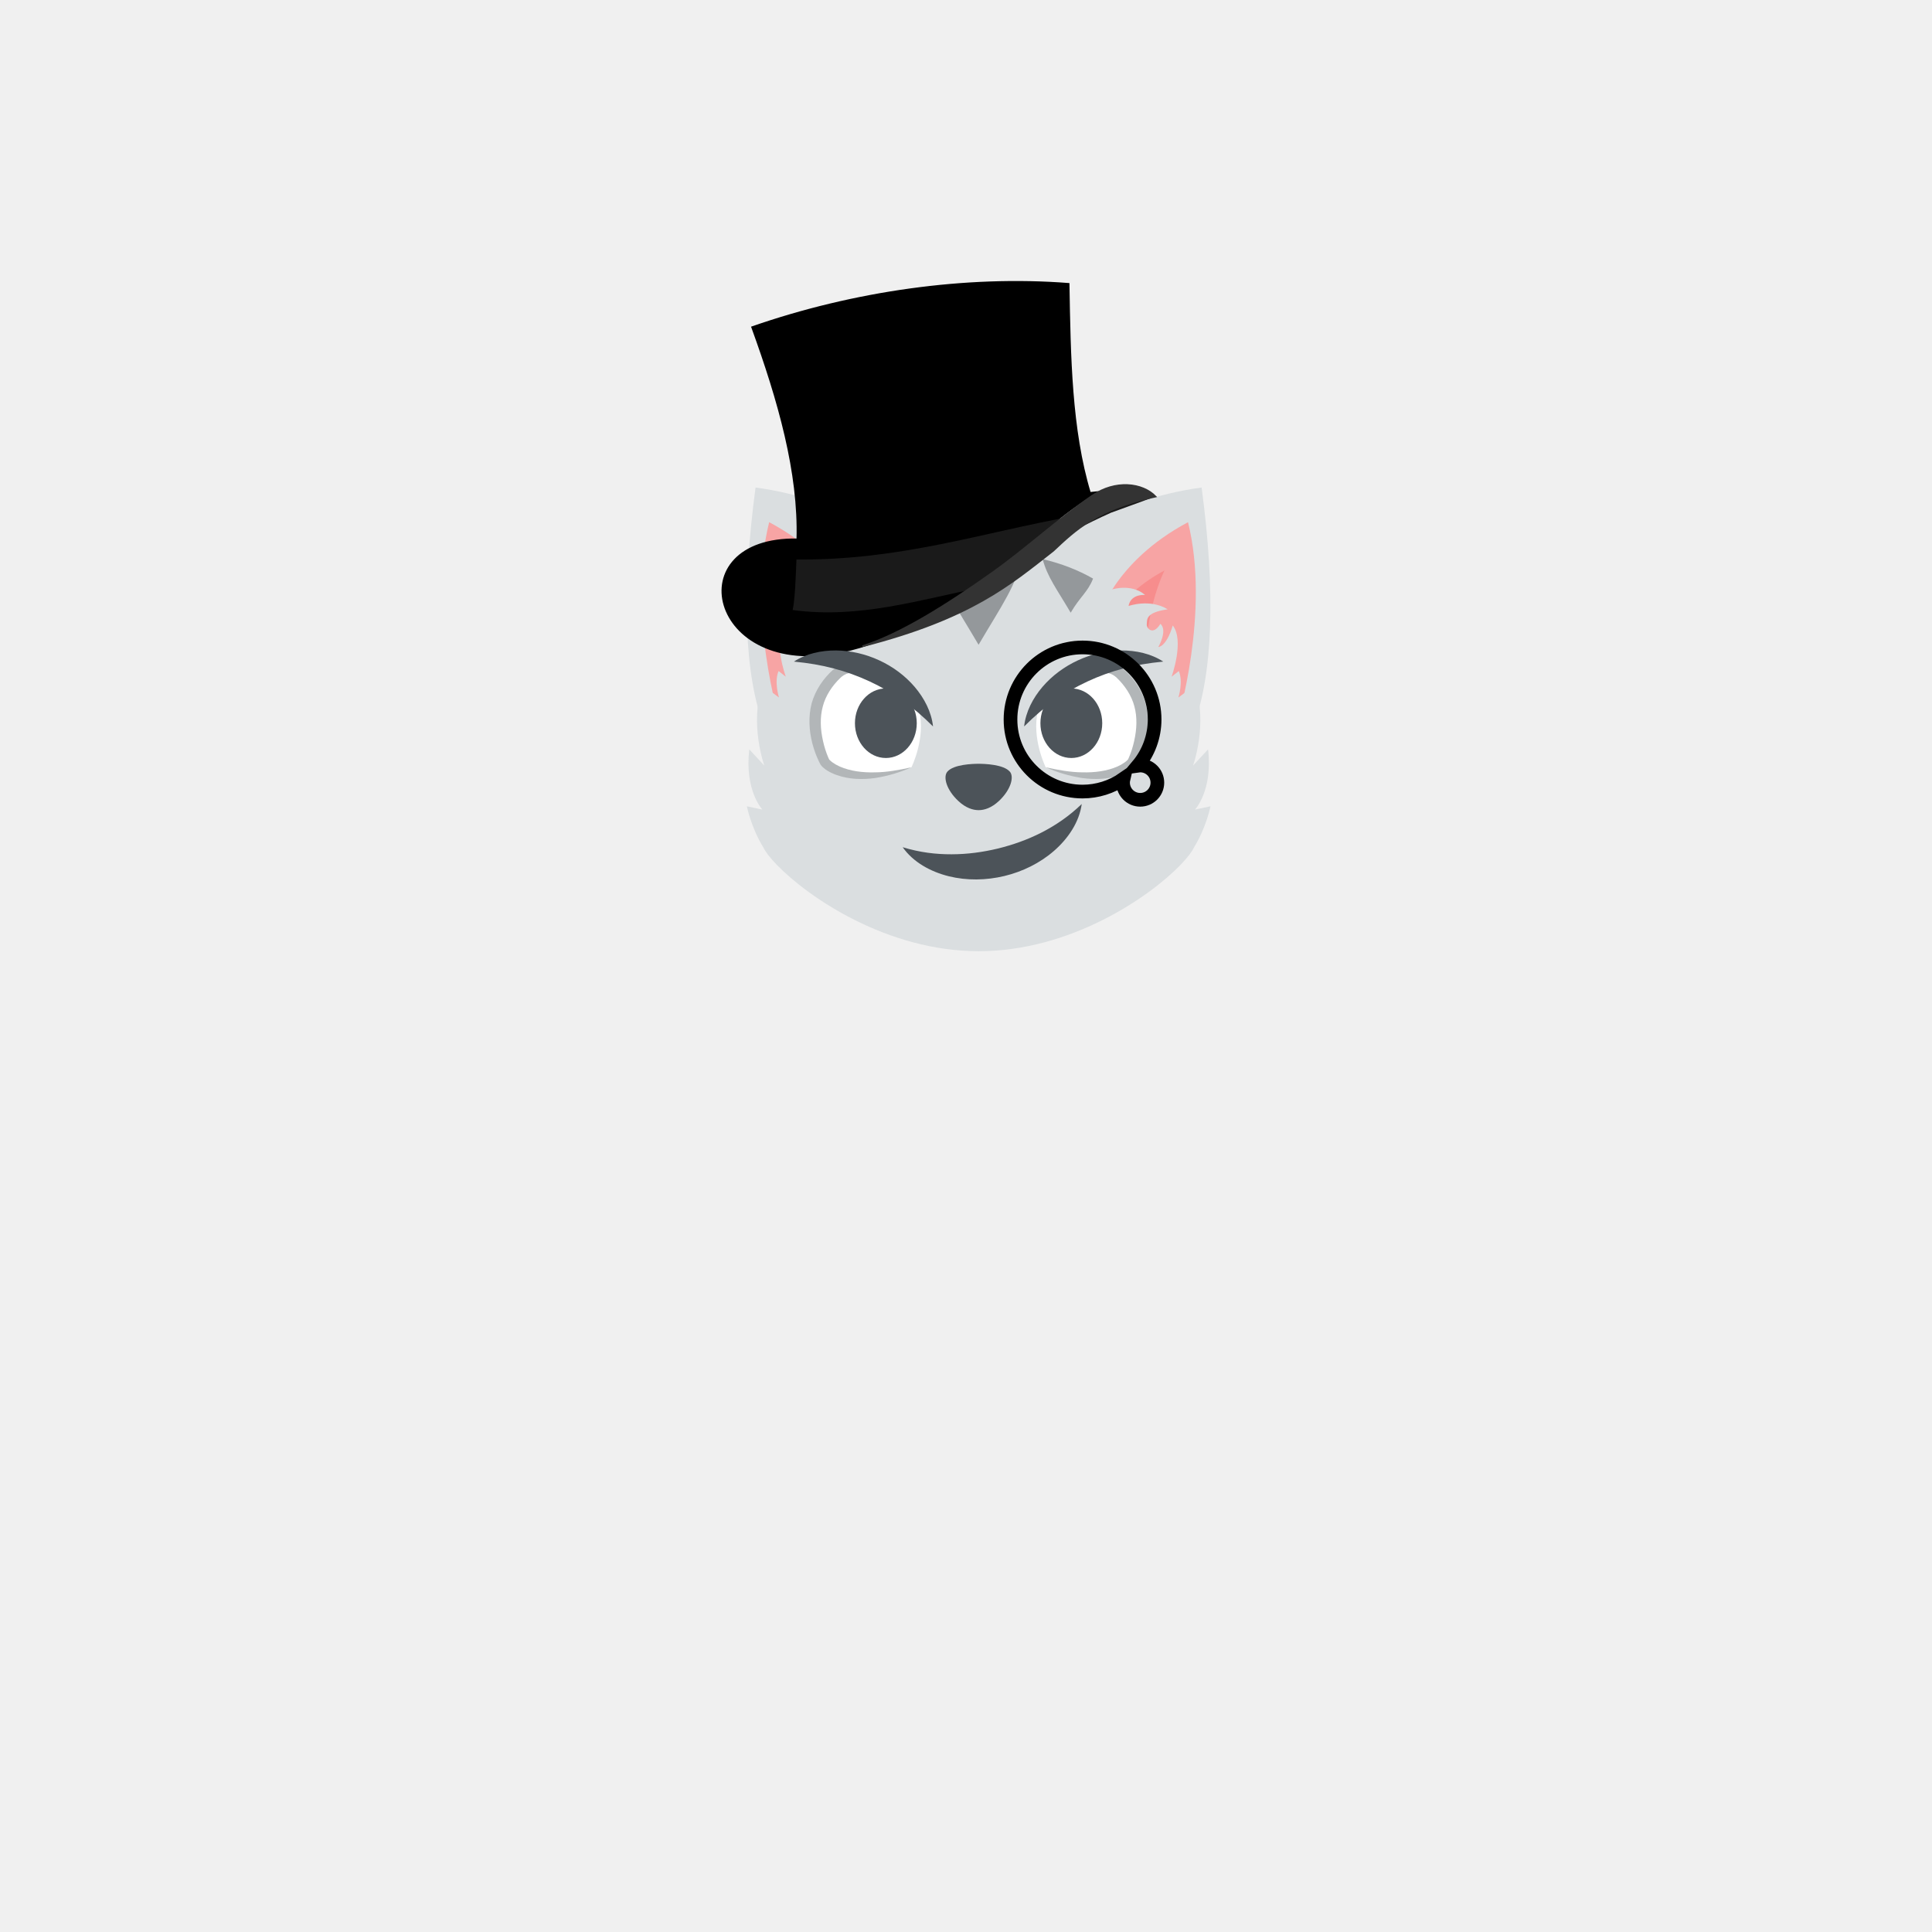
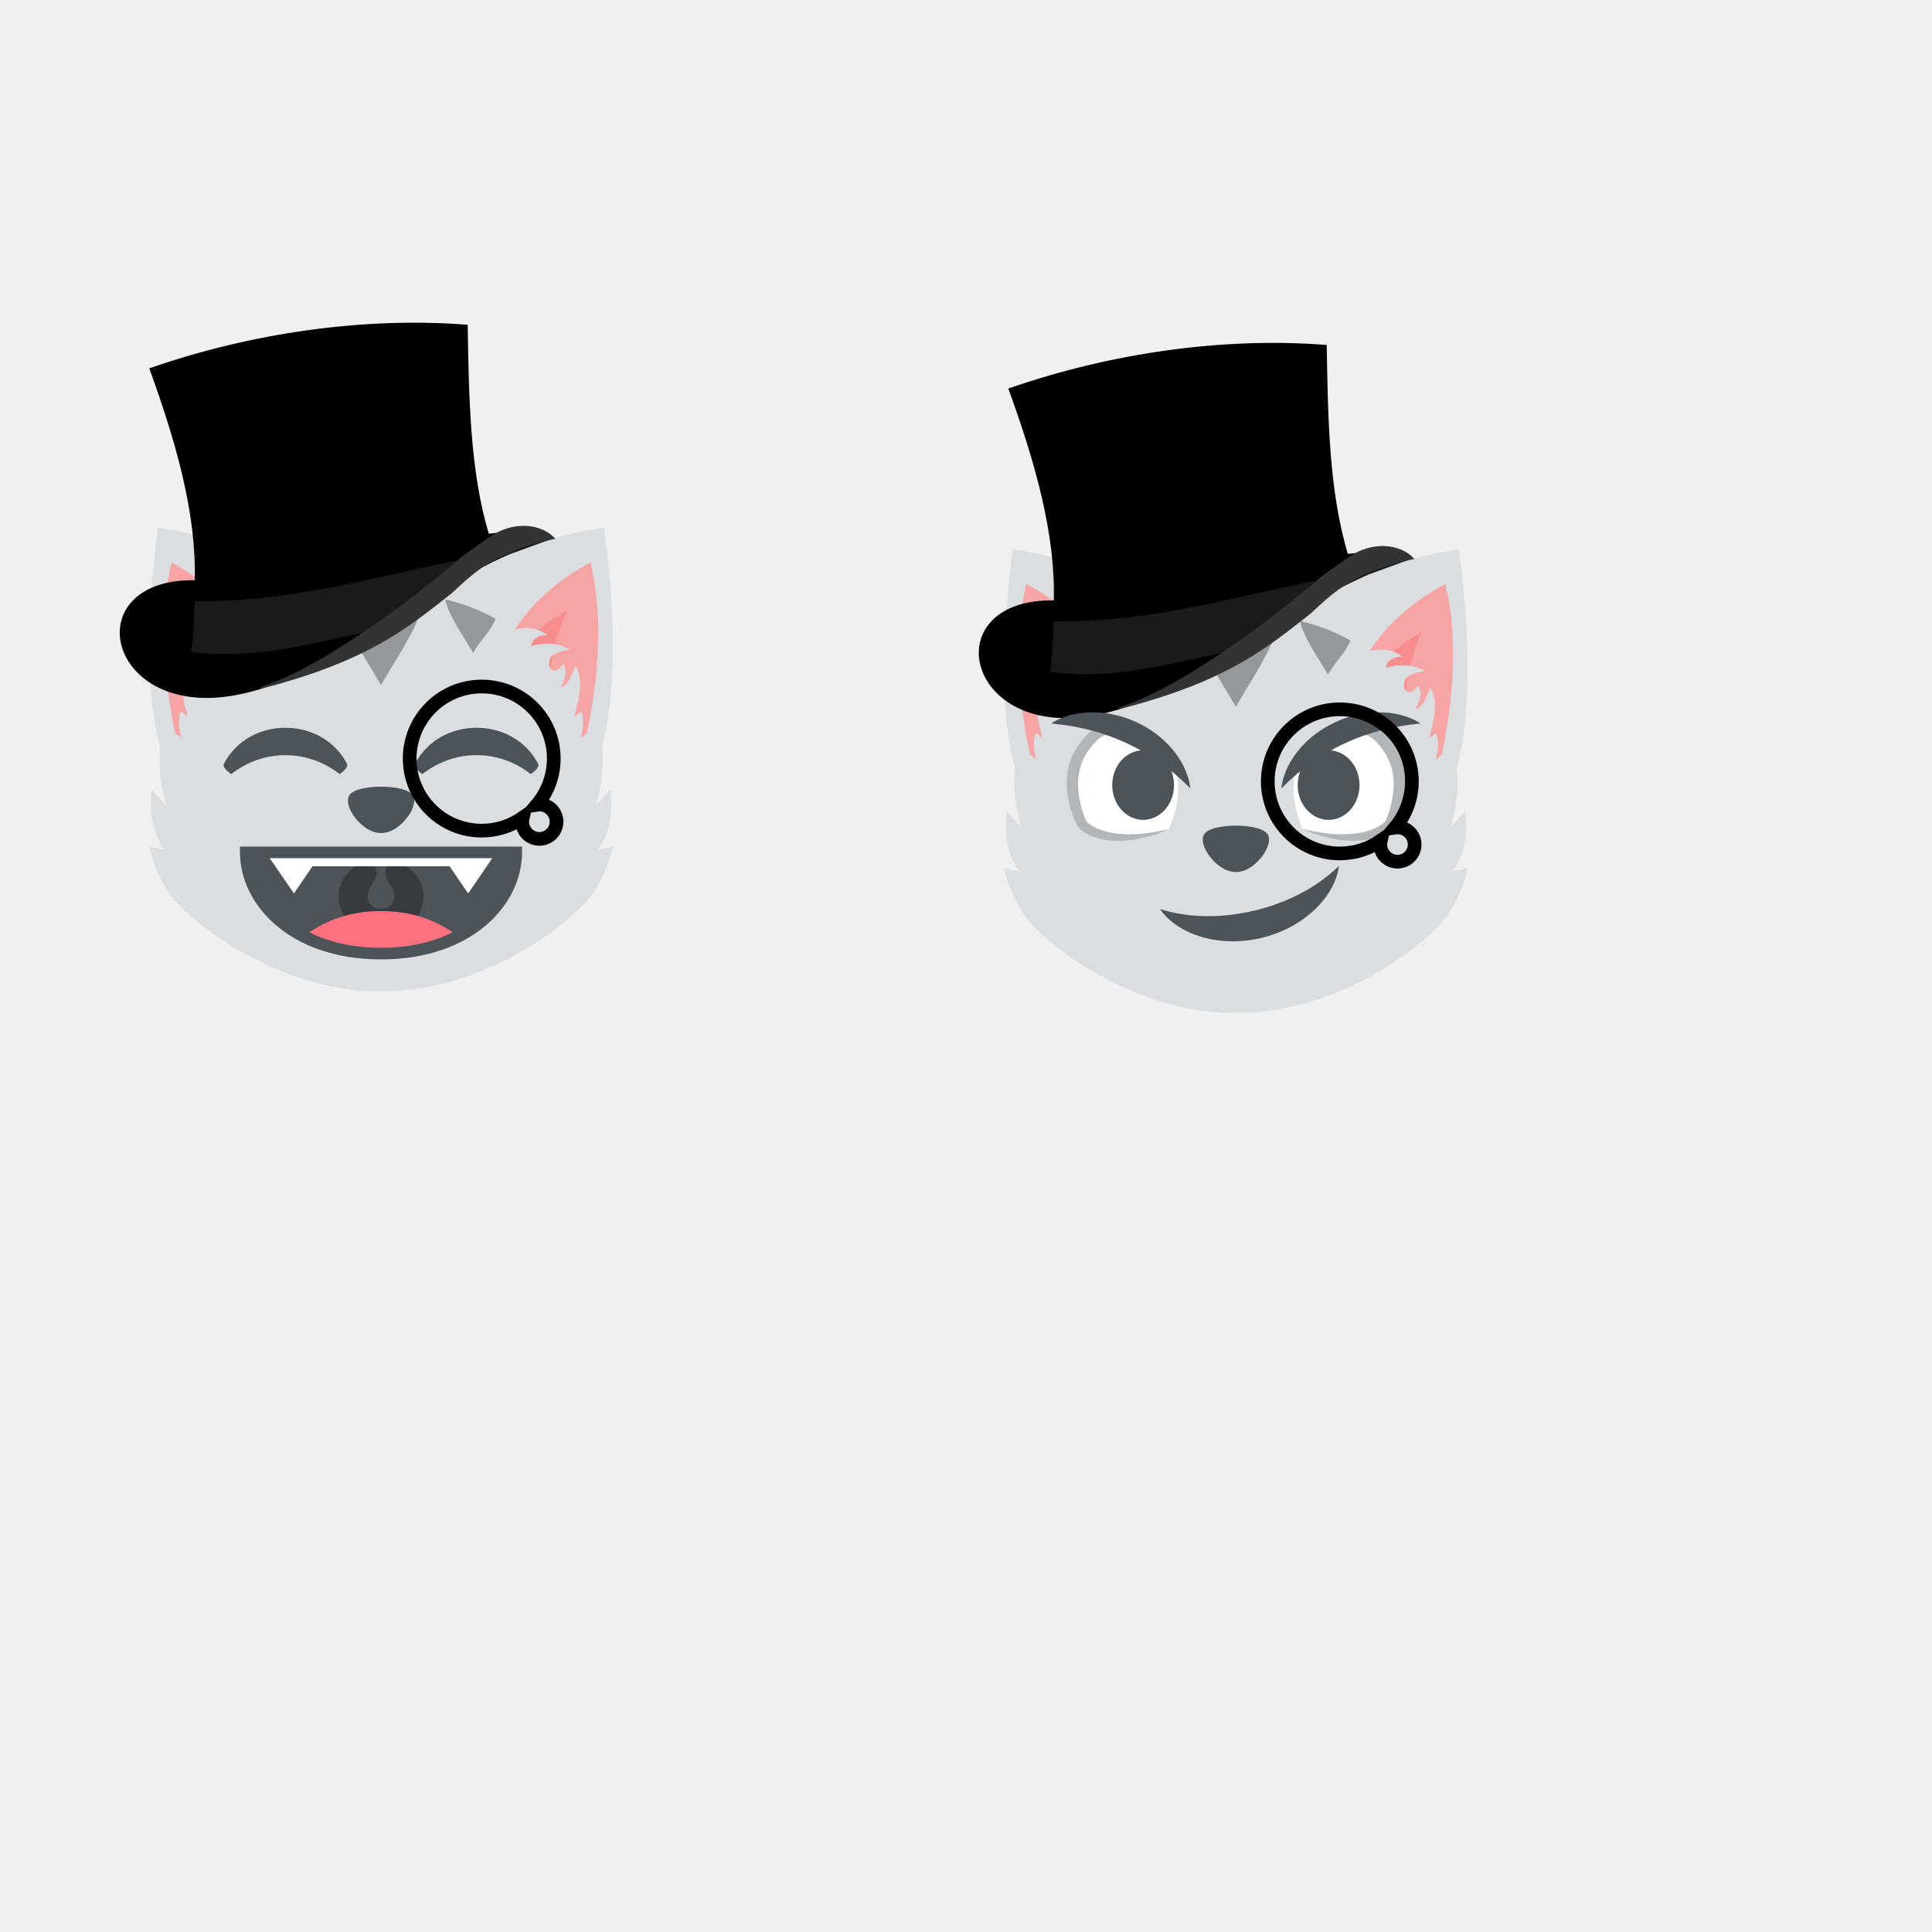
- <svg xmlns="http://www.w3.org/2000/svg" viewBox="0 0 250 250" enable-background="new 0 0 250 250" id="svg3426" version="1.1">
+ <svg xmlns="http://www.w3.org/2000/svg" xmlns:xlink="http://www.w3.org/1999/xlink" viewBox="0 0 250 250" enable-background="new 0 0 250 250" id="svg3426" version="1.1">
  <defs id="defs3474">
    <linearGradient x1="-359.49" x2="-286.38" y1="207.01" gradientUnits="userSpaceOnUse" y2="190.2" id="linearGradient4441">
      <stop offset="0" id="stop4410" />
      <stop offset=".488" stop-color="#333" id="stop4416" />
      <stop offset="1" id="stop4412" />
    </linearGradient>
  </defs>
-   <g id="g4449" transform="translate(-17.40901,14.30274)">
-     <path style="fill:#dadee0" id="path3434" d="m 115.177,48.782 c -1.797,13.431 -1.51,24.233 1.166,31.132 l 24.807,-18.455 c -4.928,-5.093 -14.93,-11.218 -25.973,-12.677 z" />
-     <path style="fill:#dadee0" id="path3428" d="m 172.899,48.782 c 1.797,13.431 1.51,24.233 -1.166,31.132 l -24.808,-18.455 c 4.927,-5.093 14.931,-11.218 25.974,-12.677 z" />
-     <path style="fill:#f7a4a4" id="path3436" d="m 118.3,78.959 10.255,-13.253 c 0,0 -1.938,-7.285 -11.616,-12.438 -2.901,11.656 1.361,25.691 1.361,25.691 z" />
-     <path style="fill:#f7a4a4" id="path3430" d="m 169.776,78.962 -10.256,-13.253 c 0,0 1.939,-7.285 11.617,-12.438 2.901,11.656 -1.361,25.691 -1.361,25.691" />
-     <path style="fill:#f78d8d" id="path3432" d="m 165.872,75.942 -6.352,-8.209 c 0,0 2.574,-5.02 8.568,-8.216 -3.497,7.563 -2.216,16.425 -2.216,16.425" />
-     <path style="fill:#f78d8d" id="path3438" d="m 122.203,75.942 6.352,-8.209 c 0,0 -2.574,-5.02 -8.568,-8.216 3.497,7.563 2.216,16.425 2.216,16.425" />
-     <path style="fill:#dadee0" id="path3440" d="m 170.238,97.536 c 0.844,-0.881 1.414,-1.633 1.66,-2.162 1.631,-2.643 2.145,-5.342 2.145,-5.342 l -2,0.424 c 0,0 2.318,-2.463 1.691,-7.793 l -1.945,2.102 c 0,0 1.945,-5.41 0.254,-10.4 l -2.152,1.588 c 0,0 0.654,-2.031 0.053,-3.422 l -0.932,0.729 c 0,0 1.689,-4.665 0.154,-6.625 -0.855,2.827 -1.871,2.784 -1.871,2.784 0,0 1.242,-2.116 0.273,-3 -0.986,1.594 -1.807,0.558 -1.768,0.079 0.055,-0.637 -0.193,-1.534 2.703,-1.957 -2.314,-1.414 -5.05,-0.43 -5.05,-0.43 0,0 0.098,-1.489 2.123,-1.43 -1.871,-1.593 -4.48,-0.648 -4.48,-0.648 l 0.006,0.017 c -4.111,-3.11 -9.646,-4.902 -17.05,-4.902 -7.408,0 -12.942,1.792 -17.05,4.902 l 0.006,-0.017 c 0,0 -2.609,-0.944 -4.48,0.648 2.027,-0.06 2.125,1.43 2.125,1.43 0,0 -2.742,-0.984 -5.057,0.43 2.898,0.423 2.65,1.32 2.703,1.957 0.039,0.479 -0.779,1.515 -1.768,-0.079 -0.967,0.887 0.275,3 0.275,3 0,0 -1.016,0.043 -1.871,-2.784 -1.537,1.96 0.154,6.625 0.154,6.625 l -0.932,-0.729 c -0.602,1.391 0.053,3.422 0.053,3.422 l -2.154,-1.588 c -1.691,4.99 0.254,10.4 0.254,10.4 l -1.945,-2.102 c -0.625,5.33 1.691,7.793 1.691,7.793 l -2,-0.424 c 0,0 0.513,2.694 2.141,5.339 0.249,0.534 0.833,1.304 1.698,2.202 0.023,0.024 0.044,0.049 0.067,0.072 l 0,-0.004 c 4.066,4.183 14.213,11.141 26.09,11.141 11.877,0 22.03,-6.96 26.09,-11.142 l 0.002,0.005 c 0.033,-0.036 0.064,-0.072 0.099,-0.109" />
-     <g style="fill:#94989b" transform="translate(112.0381,46.78188)" id="g3442">
-       <path id="path3444" d="M 37.686,10.763 C 35.924,10.505 34.036,10.362 32,10.362 c -2.036,0 -3.926,0.144 -5.689,0.401 0.736,3.856 2.75,6.583 5.688,11.585 2.98,-5.079 4.964,-7.756 5.687,-11.585" />
-       <path id="path3446" d="m 46.813,13.785 c -1.908,-1.092 -4.072,-1.944 -6.523,-2.523 0.59,2.29 1.857,3.921 3.627,6.935 1.237,-2.111 2.216,-2.663 2.896,-4.412" />
-       <path id="path3448" d="m 23.709,11.263 c -2.451,0.579 -4.615,1.431 -6.521,2.522 0.686,1.765 1.666,2.323 2.891,4.411 1.794,-3.057 3.048,-4.664 3.63,-6.933" />
+   <path d="m 131.059,71.091 c -1.797,13.431 -1.51,24.233 1.166,31.132 l 24.807,-18.455 c -4.928,-5.093 -14.93,-11.218 -25.973,-12.677 z" id="path3434" style="fill:#dadee0" />
+   <path d="m 188.781,71.091 c 1.797,13.431 1.51,24.233 -1.166,31.132 l -24.808,-18.455 c 4.927,-5.093 14.931,-11.218 25.974,-12.677 z" id="path3428" style="fill:#dadee0" />
+   <path d="m 134.182,101.268 10.255,-13.253 c 0,0 -1.938,-7.285 -11.616,-12.438 -2.901,11.656 1.361,25.691 1.361,25.691 z" id="path3436" style="fill:#f7a4a4" />
+   <path d="m 185.658,101.271 -10.256,-13.253 c 0,0 1.939,-7.285 11.617,-12.438 2.901,11.656 -1.361,25.691 -1.361,25.691" id="path3430" style="fill:#f7a4a4" />
+   <path d="m 181.754,98.251 -6.352,-8.209 c 0,0 2.574,-5.02 8.568,-8.216 -3.497,7.563 -2.216,16.425 -2.216,16.425" id="path3432" style="fill:#f78d8d" />
+   <path d="m 138.085,98.251 6.352,-8.209 c 0,0 -2.574,-5.02 -8.568,-8.216 3.497,7.563 2.216,16.425 2.216,16.425" id="path3438" style="fill:#f78d8d" />
+   <path d="m 186.12,119.845 c 0.844,-0.881 1.414,-1.633 1.66,-2.162 1.631,-2.643 2.145,-5.342 2.145,-5.342 l -2,0.424 c 0,0 2.318,-2.463 1.691,-7.793 l -1.945,2.102 c 0,0 1.945,-5.41 0.254,-10.4 l -2.152,1.588 c 0,0 0.654,-2.031 0.053,-3.422 l -0.932,0.729 c 0,0 1.689,-4.665 0.154,-6.625 -0.855,2.827 -1.871,2.784 -1.871,2.784 0,0 1.242,-2.116 0.273,-3 -0.986,1.594 -1.807,0.558 -1.768,0.079 0.055,-0.637 -0.193,-1.534 2.703,-1.957 -2.314,-1.414 -5.05,-0.43 -5.05,-0.43 0,0 0.098,-1.489 2.123,-1.43 -1.871,-1.593 -4.48,-0.648 -4.48,-0.648 l 0.006,0.017 c -4.111,-3.11 -9.646,-4.902 -17.05,-4.902 -7.408,0 -12.942,1.792 -17.05,4.902 l 0.006,-0.017 c 0,0 -2.609,-0.944 -4.48,0.648 2.027,-0.06 2.125,1.43 2.125,1.43 0,0 -2.742,-0.984 -5.057,0.43 2.898,0.423 2.65,1.32 2.703,1.957 0.039,0.479 -0.779,1.515 -1.768,-0.079 -0.967,0.887 0.275,3 0.275,3 0,0 -1.016,0.043 -1.871,-2.784 -1.537,1.96 0.154,6.625 0.154,6.625 l -0.932,-0.729 c -0.602,1.391 0.053,3.422 0.053,3.422 l -2.154,-1.588 c -1.691,4.99 0.254,10.4 0.254,10.4 l -1.945,-2.102 c -0.625,5.33 1.691,7.793 1.691,7.793 l -2,-0.424 c 0,0 0.513,2.694 2.141,5.339 0.249,0.534 0.833,1.304 1.698,2.202 0.023,0.024 0.044,0.049 0.067,0.072 l 0,-0.004 c 4.066,4.183 14.213,11.141 26.09,11.141 11.877,0 22.03,-6.96 26.09,-11.142 l 0.002,0.005 c 0.033,-0.036 0.064,-0.072 0.099,-0.109" id="path3440" style="fill:#dadee0" />
+   <g id="g3442" transform="translate(127.9196,69.0912)" style="fill:#94989b">
+     <path d="M 37.686,10.763 C 35.924,10.505 34.036,10.362 32,10.362 c -2.036,0 -3.926,0.144 -5.689,0.401 0.736,3.856 2.75,6.583 5.688,11.585 2.98,-5.079 4.964,-7.756 5.687,-11.585" id="path3444" />
+     <path d="m 46.813,13.785 c -1.908,-1.092 -4.072,-1.944 -6.523,-2.523 0.59,2.29 1.857,3.921 3.627,6.935 1.237,-2.111 2.216,-2.663 2.896,-4.412" id="path3446" />
+     <path d="m 23.709,11.263 c -2.451,0.579 -4.615,1.431 -6.521,2.522 0.686,1.765 1.666,2.323 2.891,4.411 1.794,-3.057 3.048,-4.664 3.63,-6.933" id="path3448" />
+   </g>
+   <g transform="matrix(0.0588399,0,0,0.0588399,125.6731,38.0041)" id="layer1">
+     <g transform="matrix(3.8656,0,0,3.8656,1706.3,-343.28)" id="g4420">
+       <path d="m -280.795,284.324 -9.873,11.435 74.499,-54.296 23.726,-1.255 -23.048,8.402 c -28.917,12.977 -43.536,23.809 -65.304,35.714 z" id="path4418" style="fill:#1a1a1a" />
+       <path d="m -393.93,263.79 c -68.545,-1.288 -50.325,79.738 25,63.929 28.335,-5.638 55.61,-23.077 78.836,-40.129 22.611,-16.601 44.529,-37.246 62.886,-48.495 51.652,-4.027 -49.303,26.318 -54.239,34.494 29.738,-8.965 101.908,-42.08 53.946,-36.226 -10.838,-35.809 -11.446,-77.588 -12.143,-118.93 -58.485,-4.543 -122.53,4.646 -180,24.643 15.157,41.753 26.815,82.701 25.714,120.71 z" id="path4384" style="stroke:#000000;stroke-width:1px" />
+       <path d="m -394.46,275.22 c -0.405,10.588 -0.827,22.262 -2.143,28.75 38.342,5.162 72.444,-6.031 107.68,-12.857 l 51.071,-40.357 c -51.274,9.279 -97.231,24.994 -156.61,24.464 z" id="path4394" style="fill:#1a1a1a" />
+       <path style="fill:#333333;stroke:#333333;stroke-width:0.227px" d="m 163.307,48.467 c -1.434,-0.061 -3.038,0.338 -4.555,1.377 -4.452,3.048 -8.581,6.873 -12.896,9.939 -6.101,4.335 -11.987,7.99 -16.855,9.541 14.086,-3.616 19.133,-8.023 24.689,-12.363 2.864,-2.685 5.644,-5.398 13.232,-7.014 -0.827,-0.853 -2.126,-1.417 -3.615,-1.48 z" transform="matrix(4.396541,0,0,4.396541,-924.1095,19.80102)" id="path4392" />
    </g>
-     <g id="layer1" transform="matrix(0.0588399,0,0,0.0588399,109.7916,15.69479)">
-       <g id="g4420" transform="matrix(3.8656,0,0,3.8656,1706.3,-343.28)">
-         <path style="fill:#1a1a1a" id="path4418" d="m -280.795,284.324 -9.873,11.435 74.499,-54.296 23.726,-1.255 -23.048,8.402 c -28.917,12.977 -43.536,23.809 -65.304,35.714 z" />
-         <path style="stroke:#000000;stroke-width:1px" id="path4384" d="m -393.93,263.79 c -68.545,-1.288 -50.325,79.738 25,63.929 28.335,-5.638 55.61,-23.077 78.836,-40.129 22.611,-16.601 44.529,-37.246 62.886,-48.495 51.652,-4.027 -49.303,26.318 -54.239,34.494 29.738,-8.965 101.908,-42.08 53.946,-36.226 -10.838,-35.809 -11.446,-77.588 -12.143,-118.93 -58.485,-4.543 -122.53,4.646 -180,24.643 15.157,41.753 26.815,82.701 25.714,120.71 z" />
-         <path style="fill:#1a1a1a" id="path4394" d="m -394.46,275.22 c -0.405,10.588 -0.827,22.262 -2.143,28.75 38.342,5.162 72.444,-6.031 107.68,-12.857 l 51.071,-40.357 c -51.274,9.279 -97.231,24.994 -156.61,24.464 z" />
-         <path id="path4392" transform="matrix(4.396541,0,0,4.396541,-924.1095,19.80102)" d="m 163.307,48.467 c -1.434,-0.061 -3.038,0.338 -4.555,1.377 -4.452,3.048 -8.581,6.873 -12.896,9.939 -6.101,4.335 -11.987,7.99 -16.855,9.541 14.086,-3.616 19.133,-8.023 24.689,-12.363 2.864,-2.685 5.644,-5.398 13.232,-7.014 -0.827,-0.853 -2.126,-1.417 -3.615,-1.48 z" style="fill:#333333;stroke:#333333;stroke-width:0.227px" />
-       </g>
+   </g>
+   <path d="m 163.96,107.858 c -0.811,-0.945 -3.299,-1.018 -4.04,-1.018 -0.742,0 -3.232,0.072 -4.04,1.018 -0.576,0.674 -0.131,2.344 1.406,3.785 0.969,0.91 1.895,1.197 2.637,1.197 0.744,0 1.67,-0.287 2.639,-1.197 1.535,-1.442 1.982,-3.112 1.404,-3.785" id="path3450" style="fill:#4c5359" />
+   <path d="m 152.219,99.931 c 0,0 -0.484,-3.569 -4.51,-5.03 -4.538,-1.651 -7.635,1.386 -8.476,3.694 -1.24,3.407 0.316,7.133 0.778,7.992 0.306,0.566 3.659,3.241 11.219,0.709 10e-4,0 1.883,-3.789 0.989,-7.361" id="path3452" style="fill:#ffffff" />
+   <path d="m 152.219,99.931 c 0,0 -5.917,-4.811 -6.273,-4.824 -1.451,-0.041 -2.832,-0.422 -3.896,0.6 -1.061,1.01 -1.938,2.329 -2.29,3.713 -0.383,1.406 -0.313,2.951 0.021,4.435 0.16,0.743 0.392,1.487 0.688,2.173 l 0.113,0.243 c -0.032,-0.054 0.014,0.022 0.017,0.026 0.002,0 0,-0.005 -0.002,-0.006 l 0.055,0.063 c 0.098,0.103 0.231,0.209 0.37,0.312 0.282,0.203 0.602,0.384 0.94,0.532 1.365,0.595 2.949,0.792 4.519,0.751 1.584,-0.006 3.168,-0.31 4.75,-0.655 -1.479,0.668 -3.055,1.128 -4.69,1.388 -1.634,0.219 -3.361,0.197 -5.01,-0.396 -0.411,-0.147 -0.814,-0.334 -1.207,-0.574 -0.195,-0.124 -0.384,-0.262 -0.575,-0.441 -0.05,-0.048 -0.092,-0.091 -0.151,-0.159 l -0.097,-0.124 -0.063,-0.102 -0.156,-0.299 c -0.379,-0.78 -0.661,-1.574 -0.879,-2.4 -0.415,-1.645 -0.529,-3.423 -0.09,-5.15 0.491,-1.739 1.491,-3.206 2.792,-4.381 1.304,-1.15 3.121,-0.924 4.921,-0.71 0.445,0.048 6.195,5.985 6.195,5.985" id="path3454" style="fill:#b2b6b8" />
+   <path d="m 167.617,99.931 c 0,0 0.484,-3.568 4.51,-5.03 4.539,-1.651 7.635,1.387 8.477,3.694 1.24,3.407 -0.316,7.133 -0.779,7.992 -0.305,0.566 -3.658,3.241 -11.219,0.709 0,0 -1.883,-3.789 -0.989,-7.361" id="path3456" style="fill:#ffffff" />
+   <path d="m 167.617,99.931 c 0,0 5.75,-5.937 6.197,-5.987 1.801,-0.214 3.617,-0.44 4.92,0.71 1.301,1.175 2.301,2.642 2.793,4.382 0.438,1.728 0.324,3.505 -0.09,5.15 -0.219,0.825 -0.5,1.619 -0.881,2.399 l -0.154,0.299 -0.064,0.102 -0.096,0.124 c -0.061,0.068 -0.102,0.111 -0.152,0.159 -0.191,0.18 -0.379,0.317 -0.576,0.441 -0.391,0.24 -0.795,0.427 -1.205,0.574 -1.65,0.593 -3.379,0.614 -5.01,0.396 -1.635,-0.26 -3.211,-0.72 -4.689,-1.388 1.582,0.346 3.166,0.649 4.75,0.655 1.57,0.041 3.152,-0.156 4.52,-0.751 0.338,-0.148 0.658,-0.329 0.939,-0.532 0.139,-0.103 0.273,-0.209 0.371,-0.312 l 0.055,-0.063 c -0.002,0.001 -0.004,0.006 -0.002,0.007 0.002,-0.005 0.049,-0.081 0.016,-0.027 l 0.113,-0.243 c 0.297,-0.686 0.529,-1.43 0.689,-2.173 0.334,-1.483 0.404,-3.03 0.021,-4.435 -0.354,-1.384 -1.23,-2.705 -2.291,-3.713 -1.064,-1.021 -2.445,-0.641 -3.896,-0.6 -0.356,0.015 -6.274,4.826 -6.274,4.826" id="path3458" style="fill:#b2b6b8" />
+   <g id="g3460" transform="translate(127.9196,69.0912)" style="fill:#4c5359">
+     <ellipse cx="44" cy="32.5" rx="4" ry="4.5" id="ellipse3462" />
+     <ellipse cx="20" cy="32.5" rx="4" ry="4.5" id="ellipse3464" />
+     <path d="m 55.893,24.525 c -1.871,0.182 -3.539,0.459 -5.154,0.891 -1.609,0.422 -3.145,0.982 -4.621,1.668 -1.484,0.689 -2.891,1.488 -4.25,2.447 -1.365,0.957 -2.645,2.057 -3.975,3.387 0.203,-1.885 1.127,-3.656 2.369,-5.115 1.248,-1.461 2.852,-2.641 4.596,-3.441 1.75,-0.811 3.67,-1.262 5.59,-1.279 1.911,-0.009 3.859,0.407 5.445,1.442" id="path3466" />
+     <path d="m 8.104,24.525 c 1.586,-1.035 3.531,-1.451 5.443,-1.443 1.922,0.018 3.842,0.469 5.592,1.279 1.744,0.801 3.346,1.98 4.594,3.441 1.242,1.461 2.168,3.23 2.371,5.115 -1.33,-1.33 -2.611,-2.43 -3.975,-3.387 -1.361,-0.959 -2.768,-1.758 -4.25,-2.449 -1.479,-0.684 -3.01,-1.244 -4.623,-1.666 -1.613,-0.431 -3.283,-0.708 -5.152,-0.89" id="path3468" />
+     <path d="m 22.18,48.546 c 2.229,0.678 4.283,0.92 6.328,0.914 2.035,-0.002 4.02,-0.273 5.975,-0.74 1.945,-0.479 3.838,-1.145 5.652,-2.07 1.816,-0.932 3.535,-2.08 5.213,-3.697 -0.318,2.346 -1.771,4.48 -3.584,6.06 -1.828,1.594 -4.076,2.691 -6.426,3.258 -2.352,0.563 -4.848,0.613 -7.203,0.029 -2.334,-0.579 -4.598,-1.814 -5.955,-3.753" id="path3470" />
+   </g>
+   <path style="fill:none;stroke:#000000;stroke-width:1.77;stroke-miterlimit:4;stroke-dasharray:none;stroke-opacity:1" d="m 173.373,91.785 a 9.324,9.324 0 0 0 -9.323,9.325 9.324,9.324 0 0 0 9.323,9.325 9.324,9.324 0 0 0 5.3,-1.656 2.22,2.22 0 0 0 -0.059,0.5 2.22,2.22 0 0 0 2.219,2.221 2.22,2.22 0 0 0 2.221,-2.221 2.22,2.22 0 0 0 -2.221,-2.219 2.22,2.22 0 0 0 -0.311,0.023 9.324,9.324 0 0 0 2.176,-5.973 9.324,9.324 0 0 0 -9.325,-9.325 z" id="path3478" />
+   <g id="g3664" transform="translate(17.30763,66.29853)">
+     <path id="path3610" d="m 60.857,1.999 c 1.797,13.431 1.51,24.23 -1.166,31.13 L 34.884,14.674 C 39.812,9.581 49.814,3.456 60.857,1.997" style="fill:#dadee0" />
+     <path id="path3612" d="M 57.734,32.18 47.479,18.927 c 0,0 1.938,-7.285 11.616,-12.438 2.901,11.656 -1.361,25.691 -1.361,25.691" style="fill:#f7a4a4" />
+     <path id="path3614" d="m 53.831,29.16 -6.352,-8.209 c 0,0 2.574,-5.02 8.568,-8.216 -3.497,7.563 -2.216,16.425 -2.216,16.425" style="fill:#f78d8d" />
+     <path id="path3616" d="M 3.135,1.999 C 1.338,15.43 1.625,26.229 4.301,33.129 L 29.109,14.674 C 24.181,9.581 14.178,3.456 3.135,1.997" style="fill:#dadee0" />
+     <path id="path3618" d="M 6.258,32.18 16.513,18.927 c 0,0 -1.938,-7.285 -11.616,-12.438 C 1.996,18.145 6.258,32.18 6.258,32.18" style="fill:#f7a4a4" />
+     <path id="path3620" d="m 10.161,29.16 6.352,-8.209 c 0,0 -2.574,-5.02 -8.568,-8.216 3.497,7.563 2.216,16.425 2.216,16.425" style="fill:#f78d8d" />
+     <path id="path3622" d="m 58.19,50.753 c 0.845,-0.881 1.415,-1.633 1.661,-2.162 1.63,-2.643 2.144,-5.342 2.144,-5.342 l -2,0.424 c 0,0 2.318,-2.463 1.691,-7.793 l -1.945,2.102 c 0,0 1.945,-5.41 0.254,-10.4 l -2.152,1.588 c 0,0 0.654,-2.031 0.053,-3.422 l -0.932,0.729 c 0,0 1.689,-4.665 0.154,-6.625 -0.855,2.827 -1.871,2.784 -1.871,2.784 0,0 1.242,-2.116 0.273,-3 -0.986,1.594 -1.807,0.558 -1.768,0.079 0.055,-0.637 -0.193,-1.534 2.703,-1.957 -2.314,-1.414 -5.05,-0.43 -5.05,-0.43 0,0 0.098,-1.489 2.123,-1.43 -1.871,-1.593 -4.48,-0.648 -4.48,-0.648 l 0.006,0.017 c -4.111,-3.11 -9.646,-4.902 -17.05,-4.902 -7.408,0 -12.942,1.792 -17.05,4.902 L 14.96,15.25 c 0,0 -2.609,-0.944 -4.48,0.648 2.027,-0.06 2.125,1.43 2.125,1.43 0,0 -2.742,-0.984 -5.057,0.43 2.898,0.423 2.65,1.32 2.703,1.957 0.039,0.479 -0.779,1.515 -1.768,-0.079 -0.967,0.887 0.275,3 0.275,3 0,0 -1.016,0.043 -1.871,-2.784 -1.537,1.96 0.154,6.625 0.154,6.625 l -0.929,-0.73 c -0.602,1.391 0.053,3.422 0.053,3.422 L 4.011,27.581 c -1.691,4.99 0.254,10.4 0.254,10.4 L 2.319,35.88 c -0.625,5.33 1.691,7.793 1.691,7.793 l -2,-0.424 c 0,0 0.513,2.694 2.141,5.339 0.249,0.534 0.833,1.304 1.698,2.202 0.023,0.024 0.044,0.049 0.067,0.072 l 0,-0.004 c 4.065,4.183 14.213,11.141 26.09,11.141 11.882,0 22.03,-6.96 26.09,-11.142 l 0,0.005 c 0.034,-0.036 0.065,-0.072 0.099,-0.109" style="fill:#dadee0" />
+     <g id="g3624" style="fill:#94989b">
+       <path id="path3626" d="m 37.682,10.762 c -1.762,-0.258 -3.65,-0.401 -5.686,-0.401 -2.036,0 -3.926,0.144 -5.689,0.401 0.736,3.856 2.75,6.583 5.688,11.585 2.98,-5.079 4.964,-7.756 5.687,-11.585" />
+       <path id="path3628" d="m 46.809,13.784 c -1.908,-1.092 -4.072,-1.944 -6.523,-2.523 0.59,2.29 1.857,3.921 3.627,6.935 1.237,-2.111 2.216,-2.663 2.896,-4.412" />
+       <path id="path3630" d="m 23.705,11.262 c -2.451,0.579 -4.615,1.431 -6.521,2.522 0.686,1.765 1.666,2.323 2.891,4.411 1.794,-3.057 3.048,-4.664 3.63,-6.933" />
    </g>
-     <path style="fill:#4c5359" id="path3450" d="m 148.078,85.549 c -0.811,-0.945 -3.299,-1.018 -4.04,-1.018 -0.742,0 -3.232,0.072 -4.04,1.018 -0.576,0.674 -0.131,2.344 1.406,3.785 0.969,0.91 1.895,1.197 2.637,1.197 0.744,0 1.67,-0.287 2.639,-1.197 1.535,-1.442 1.982,-3.112 1.404,-3.785" />
-     <path style="fill:#ffffff" id="path3452" d="m 136.337,77.622 c 0,0 -0.484,-3.569 -4.51,-5.03 -4.538,-1.651 -7.635,1.386 -8.476,3.694 -1.24,3.407 0.316,7.133 0.778,7.992 0.306,0.566 3.659,3.241 11.219,0.709 0.001,0 1.883,-3.789 0.989,-7.361" />
-     <path style="fill:#b2b6b8" id="path3454" d="m 136.337,77.622 c 0,0 -5.917,-4.811 -6.273,-4.824 -1.451,-0.041 -2.832,-0.422 -3.896,0.6 -1.061,1.01 -1.938,2.329 -2.29,3.713 -0.383,1.406 -0.313,2.951 0.021,4.435 0.16,0.743 0.392,1.487 0.688,2.173 l 0.113,0.243 c -0.032,-0.054 0.014,0.022 0.017,0.026 0.002,0 0,-0.005 -0.002,-0.006 l 0.055,0.063 c 0.098,0.103 0.231,0.209 0.37,0.312 0.282,0.203 0.602,0.384 0.94,0.532 1.365,0.595 2.949,0.792 4.519,0.751 1.584,-0.006 3.168,-0.31 4.75,-0.655 -1.479,0.668 -3.055,1.128 -4.69,1.388 -1.634,0.219 -3.361,0.197 -5.01,-0.396 -0.411,-0.147 -0.814,-0.334 -1.207,-0.574 -0.195,-0.124 -0.384,-0.262 -0.575,-0.441 -0.05,-0.048 -0.092,-0.091 -0.151,-0.159 l -0.097,-0.124 -0.063,-0.102 -0.156,-0.299 c -0.379,-0.78 -0.661,-1.574 -0.879,-2.4 -0.415,-1.645 -0.529,-3.423 -0.09,-5.15 0.491,-1.739 1.491,-3.206 2.792,-4.381 1.304,-1.15 3.121,-0.924 4.921,-0.71 0.445,0.048 6.195,5.985 6.195,5.985" />
-     <path style="fill:#ffffff" id="path3456" d="m 151.735,77.622 c 0,0 0.484,-3.568 4.51,-5.03 4.539,-1.651 7.635,1.387 8.477,3.694 1.24,3.407 -0.316,7.133 -0.779,7.992 -0.305,0.566 -3.658,3.241 -11.219,0.709 0,0 -1.883,-3.789 -0.989,-7.361" />
-     <path style="fill:#b2b6b8" id="path3458" d="m 151.735,77.622 c 0,0 5.75,-5.937 6.197,-5.987 1.801,-0.214 3.617,-0.44 4.92,0.71 1.301,1.175 2.301,2.642 2.793,4.382 0.438,1.728 0.324,3.505 -0.09,5.15 -0.219,0.825 -0.5,1.619 -0.881,2.399 l -0.154,0.299 -0.064,0.102 -0.096,0.124 c -0.061,0.068 -0.102,0.111 -0.152,0.159 -0.191,0.18 -0.379,0.317 -0.576,0.441 -0.391,0.24 -0.795,0.427 -1.205,0.574 -1.65,0.593 -3.379,0.614 -5.01,0.396 -1.635,-0.26 -3.211,-0.72 -4.689,-1.388 1.582,0.346 3.166,0.649 4.75,0.655 1.57,0.041 3.152,-0.156 4.52,-0.751 0.338,-0.148 0.658,-0.329 0.939,-0.532 0.139,-0.103 0.273,-0.209 0.371,-0.312 l 0.055,-0.063 c -0.002,0.001 -0.004,0.006 -0.002,0.007 0.002,-0.005 0.049,-0.081 0.016,-0.027 l 0.113,-0.243 c 0.297,-0.686 0.529,-1.43 0.689,-2.173 0.334,-1.483 0.404,-3.03 0.021,-4.435 -0.354,-1.384 -1.23,-2.705 -2.291,-3.713 -1.064,-1.021 -2.445,-0.641 -3.896,-0.6 -0.356,0.015 -6.274,4.826 -6.274,4.826" />
-     <g style="fill:#4c5359" transform="translate(112.0381,46.78188)" id="g3460">
-       <ellipse id="ellipse3462" ry="4.5" rx="4" cy="32.5" cx="44" />
-       <ellipse id="ellipse3464" ry="4.5" rx="4" cy="32.5" cx="20" />
-       <path id="path3466" d="m 55.893,24.525 c -1.871,0.182 -3.539,0.459 -5.154,0.891 -1.609,0.422 -3.145,0.982 -4.621,1.668 -1.484,0.689 -2.891,1.488 -4.25,2.447 -1.365,0.957 -2.645,2.057 -3.975,3.387 0.203,-1.885 1.127,-3.656 2.369,-5.115 1.248,-1.461 2.852,-2.641 4.596,-3.441 1.75,-0.811 3.67,-1.262 5.59,-1.279 1.911,-0.009 3.859,0.407 5.445,1.442" />
-       <path id="path3468" d="m 8.104,24.525 c 1.586,-1.035 3.531,-1.451 5.443,-1.443 1.922,0.018 3.842,0.469 5.592,1.279 1.744,0.801 3.346,1.98 4.594,3.441 1.242,1.461 2.168,3.23 2.371,5.115 -1.33,-1.33 -2.611,-2.43 -3.975,-3.387 -1.361,-0.959 -2.768,-1.758 -4.25,-2.449 -1.479,-0.684 -3.01,-1.244 -4.623,-1.666 -1.613,-0.431 -3.283,-0.708 -5.152,-0.89" />
-       <path id="path3470" d="m 22.18,48.546 c 2.229,0.678 4.283,0.92 6.328,0.914 2.035,-0.002 4.02,-0.273 5.975,-0.74 1.945,-0.479 3.838,-1.145 5.652,-2.07 1.816,-0.932 3.535,-2.08 5.213,-3.697 -0.318,2.346 -1.771,4.48 -3.584,6.06 -1.828,1.594 -4.076,2.691 -6.426,3.258 -2.352,0.563 -4.848,0.613 -7.203,0.029 -2.334,-0.579 -4.598,-1.814 -5.955,-3.753" />
+     <g id="g3632" style="fill:#4c5359">
+       <path id="path3634" d="m 36.04,36.519 c -0.811,-0.945 -3.299,-1.02 -4.04,-1.02 -0.742,0 -3.232,0.074 -4.04,1.02 -0.576,0.672 -0.131,2.344 1.406,3.785 0.969,0.908 1.895,1.195 2.637,1.195 0.744,0 1.67,-0.287 2.639,-1.195 1.535,-1.442 1.982,-3.114 1.404,-3.785" />
+       <path id="path3636" d="m 49.33,44 c 0,6.04 -5.758,13.1 -17.337,13.1 -11.583,0 -17.337,-7.05 -17.337,-13.1 0,0 5.755,0 17.337,0 11.579,0 17.337,0 17.337,0" />
    </g>
-     <path id="path3478" d="m 157.491,69.476 a 9.324,9.324 0 0 0 -9.323,9.325 9.324,9.324 0 0 0 9.323,9.325 9.324,9.324 0 0 0 5.3,-1.656 2.22,2.22 0 0 0 -0.059,0.5 2.22,2.22 0 0 0 2.219,2.221 2.22,2.22 0 0 0 2.221,-2.221 2.22,2.22 0 0 0 -2.221,-2.219 2.22,2.22 0 0 0 -0.311,0.023 9.324,9.324 0 0 0 2.176,-5.973 9.324,9.324 0 0 0 -9.325,-9.325 z" style="fill:none;stroke:#000000;stroke-width:1.77;stroke-miterlimit:4;stroke-dasharray:none;stroke-opacity:1" />
+     <path id="path3638" d="m 33.686,45.34 c -0.531,-0.014 -1.348,0.482 -1.049,1.805 0.151,0.666 1.091,1.469 1.091,2.544 0,2.186 -3.461,2.186 -3.461,0 0,-1.075 0.938,-1.878 1.09,-2.544 0.3,-1.322 -0.518,-1.818 -1.046,-1.805 -1.441,0.038 -3.802,1.601 -3.802,4.243 0,2.971 2.458,5.379 5.49,5.379 3.032,0 5.488,-2.408 5.488,-5.379 -0.002,-2.642 -2.364,-4.205 -3.801,-4.243" style="fill:#363b40" />
+     <path id="path3640" d="m 41.574,54.55 c -2.535,-1.815 -5.713,-2.96 -9.578,-2.96 -3.865,0 -7.04,1.145 -9.576,2.96 2.531,1.814 5.711,2.964 9.576,2.964 3.865,0 7.04,-1.15 9.578,-2.964" style="fill:#ff717f" />
+     <g id="g3642" style="fill:#ffffff">
+       <path id="path3644" d="m 16.882,43.705 3.842,5.605 3.842,-5.605 z" />
+       <path id="path3646" d="m 20.725,43.705 22.544,0 0,2.093 -22.544,0 z" />
+       <path id="path3648" d="m 39.43,43.705 3.84,5.605 3.84,-5.605 z" />
+     </g>
+     <g id="g3650" style="fill:#4c5359">
+       <path id="path3652" d="M 31.996,57.849 C 20.142,57.849 13.746,50.714 13.746,44 l 0,-0.751 36.5,0 0,0.751 c 0,6.714 -6.395,13.849 -18.25,13.849 m -16.395,-13.1 c 0.459,5.756 6.172,11.6 16.395,11.6 10.223,0 15.937,-5.844 16.394,-11.6 l -32.789,0" />
+       <path id="path3654" d="m 27.584,32.519 c -3.264,-6.197 -12.652,-6.197 -15.916,0 -0.195,0.379 0.32,0.922 0.95,1.354 4.136,-3.271 9.88,-3.271 14.02,-0.002 0.631,-0.431 1.147,-0.974 0.951,-1.352" />
+       <path id="path3656" d="m 52.32,32.519 c -3.264,-6.197 -12.653,-6.197 -15.917,0 -0.195,0.379 0.32,0.922 0.949,1.352 4.137,-3.27 9.882,-3.27 14.02,0 0.631,-0.433 1.145,-0.974 0.951,-1.352" />
+     </g>
  </g>
+   <use x="0" y="0" xlink:href="#layer1" id="use3719" transform="translate(-111.1592,-2.612565)" width="100%" height="100%" />
+   <use x="0" y="0" xlink:href="#path3478" id="use3730" transform="translate(-111.0385,-2.94979)" width="100%" height="100%" />
</svg>
